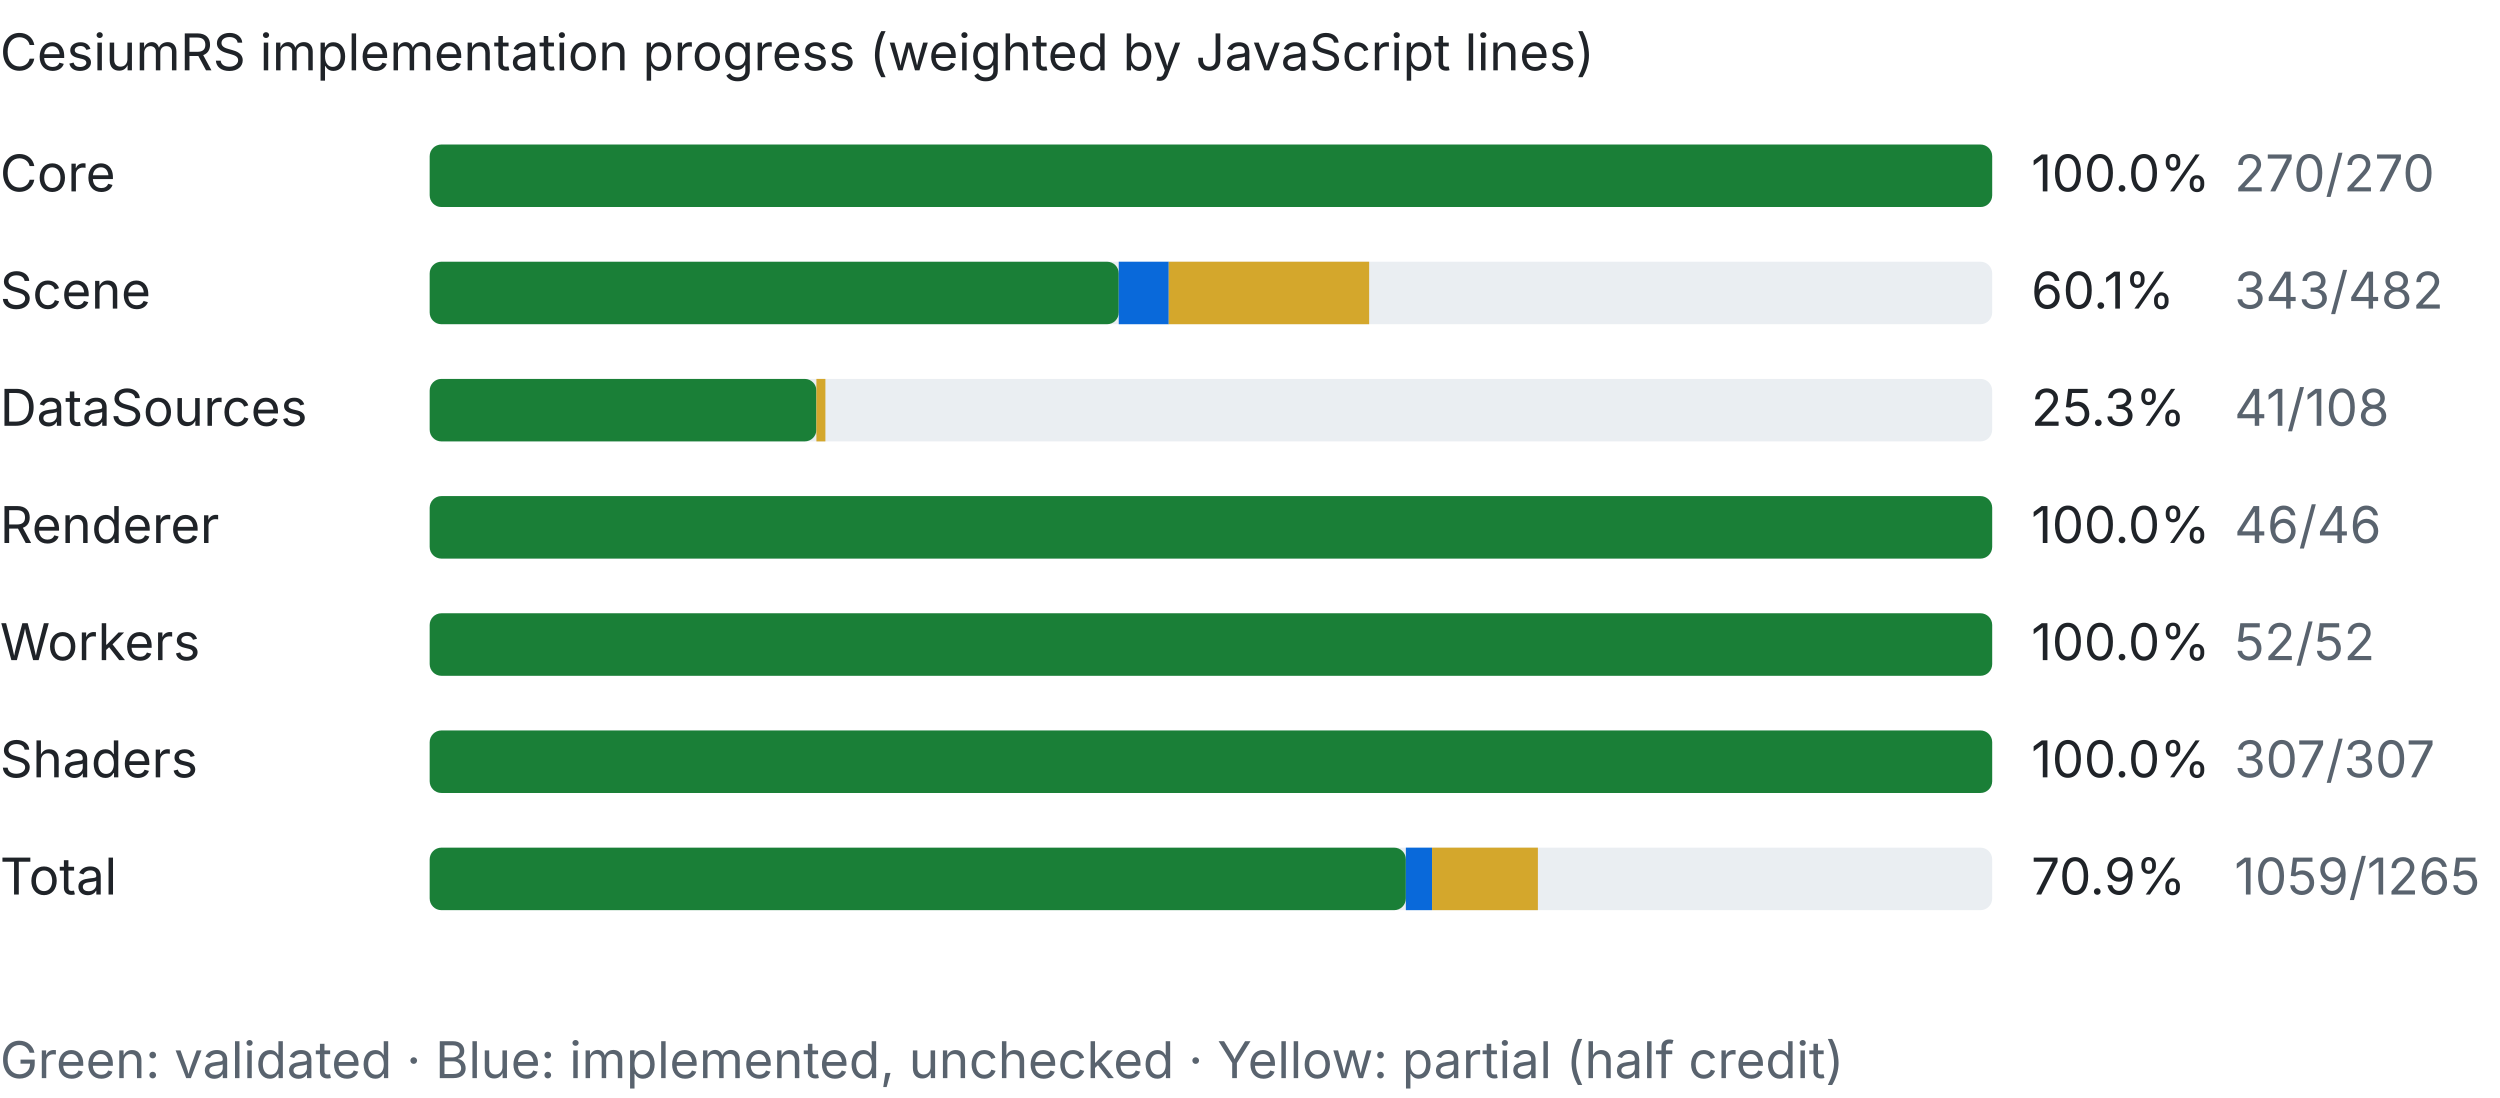
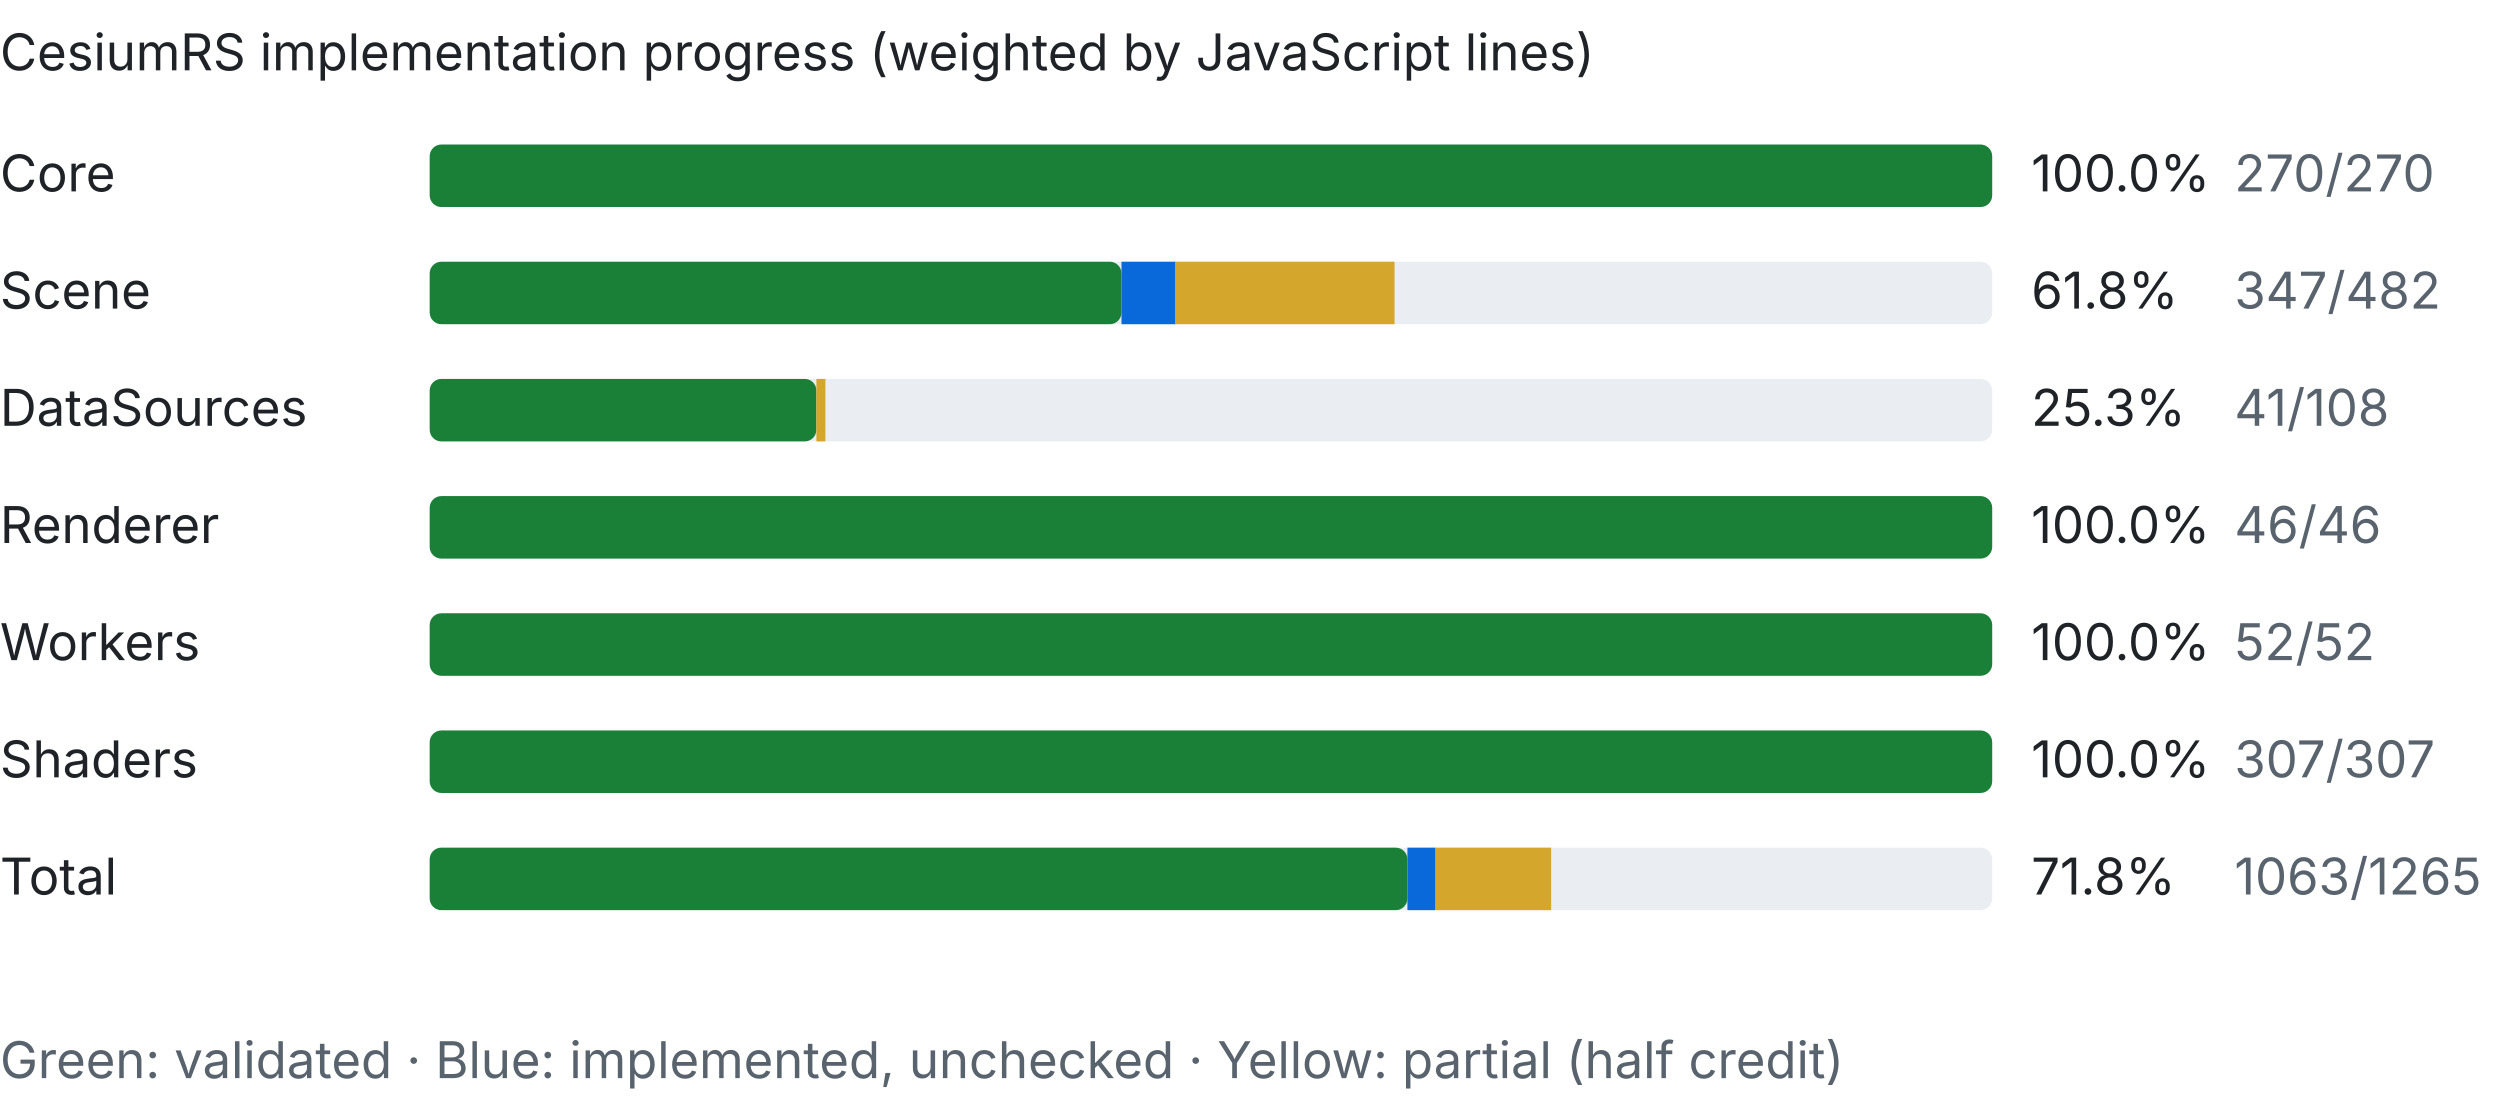
<svg xmlns="http://www.w3.org/2000/svg" width="640" height="281" viewBox="0 0 640 281">
  <style>text{font:13px system-ui,-apple-system,Segoe UI,sans-serif;fill:#1f2328}.dim{fill:#59636e}.bg{fill:#eaeef2}.done{fill:#1a7f37}.part{fill:#d4a72c}.unchecked{fill:#0969da}@media (prefers-color-scheme:dark){text{fill:#e6edf3}.dim{fill:#9198a1}.bg{fill:#30363d}.done{fill:#3fb950}}</style>
  <text x="0" y="18" font-weight="600">CesiumRS implementation progress (weighted by JavaScript lines)</text>
  <text x="0" y="49">Core</text>
  <rect class="bg" x="110" y="37" width="400" height="16" rx="3" />
  <rect class="done" x="110" y="37" width="400.0" height="16" rx="3" />
  <text x="520" y="49">100.0%</text>
  <text class="dim" x="572" y="49">270/270</text>
  <text x="0" y="79">Scene</text>
  <rect class="bg" x="110" y="67" width="400" height="16" rx="3" />
-   <rect class="done" x="110" y="67" width="176.4" height="16" rx="3" />
-   <rect class="unchecked" x="286.4" y="67" width="12.8" height="16" />
-   <rect class="part" x="299.2" y="67" width="51.3" height="16" />
-   <text x="520" y="79">60.1%</text>
-   <text class="dim" x="572" y="79">343/482</text>
+   <rect class="done" x="110" y="67" width="177.1" height="16" rx="3" />
+   <rect class="unchecked" x="287.1" y="67" width="13.8" height="16" />
+   <rect class="part" x="300.8" y="67" width="56.2" height="16" />
+   <text x="520" y="79">61.8%</text>
+   <text class="dim" x="572" y="79">347/482</text>
  <text x="0" y="109">DataSources</text>
  <rect class="bg" x="110" y="97" width="400" height="16" rx="3" />
  <rect class="done" x="110" y="97" width="99.0" height="16" rx="3" />
  <rect class="part" x="209.0" y="97" width="2.3" height="16" />
  <text x="520" y="109">25.3%</text>
  <text class="dim" x="572" y="109">41/108</text>
  <text x="0" y="139">Renderer</text>
  <rect class="bg" x="110" y="127" width="400" height="16" rx="3" />
  <rect class="done" x="110" y="127" width="400.0" height="16" rx="3" />
  <text x="520" y="139">100.0%</text>
  <text class="dim" x="572" y="139">46/46</text>
  <text x="0" y="169">Workers</text>
  <rect class="bg" x="110" y="157" width="400" height="16" rx="3" />
  <rect class="done" x="110" y="157" width="400.0" height="16" rx="3" />
  <text x="520" y="169">100.0%</text>
  <text class="dim" x="572" y="169">52/52</text>
  <text x="0" y="199">Shaders</text>
  <rect class="bg" x="110" y="187" width="400" height="16" rx="3" />
  <rect class="done" x="110" y="187" width="400.0" height="16" rx="3" />
  <text x="520" y="199">100.0%</text>
  <text class="dim" x="572" y="199">307/307</text>
  <text x="0" y="229" font-weight="600">Total</text>
  <rect class="bg" x="110" y="217" width="400" height="16" rx="3" />
-   <rect class="done" x="110" y="217" width="249.9" height="16" rx="3" />
-   <rect class="unchecked" x="359.9" y="217" width="6.7" height="16" />
-   <rect class="part" x="366.6" y="217" width="27.1" height="16" />
-   <text x="520" y="229" font-weight="600">70.9%</text>
-   <text class="dim" x="572" y="229">1059/1265</text>
+   <rect class="done" x="110" y="217" width="250.3" height="16" rx="3" />
+   <rect class="unchecked" x="360.3" y="217" width="7.2" height="16" />
+   <rect class="part" x="367.5" y="217" width="29.6" height="16" />
+   <text x="520" y="229" font-weight="600">71.8%</text>
+   <text class="dim" x="572" y="229">1063/1265</text>
  <text class="dim" x="0" y="276">Green: validated · Blue: implemented, unchecked · Yellow: partial (half credit)</text>
</svg>
